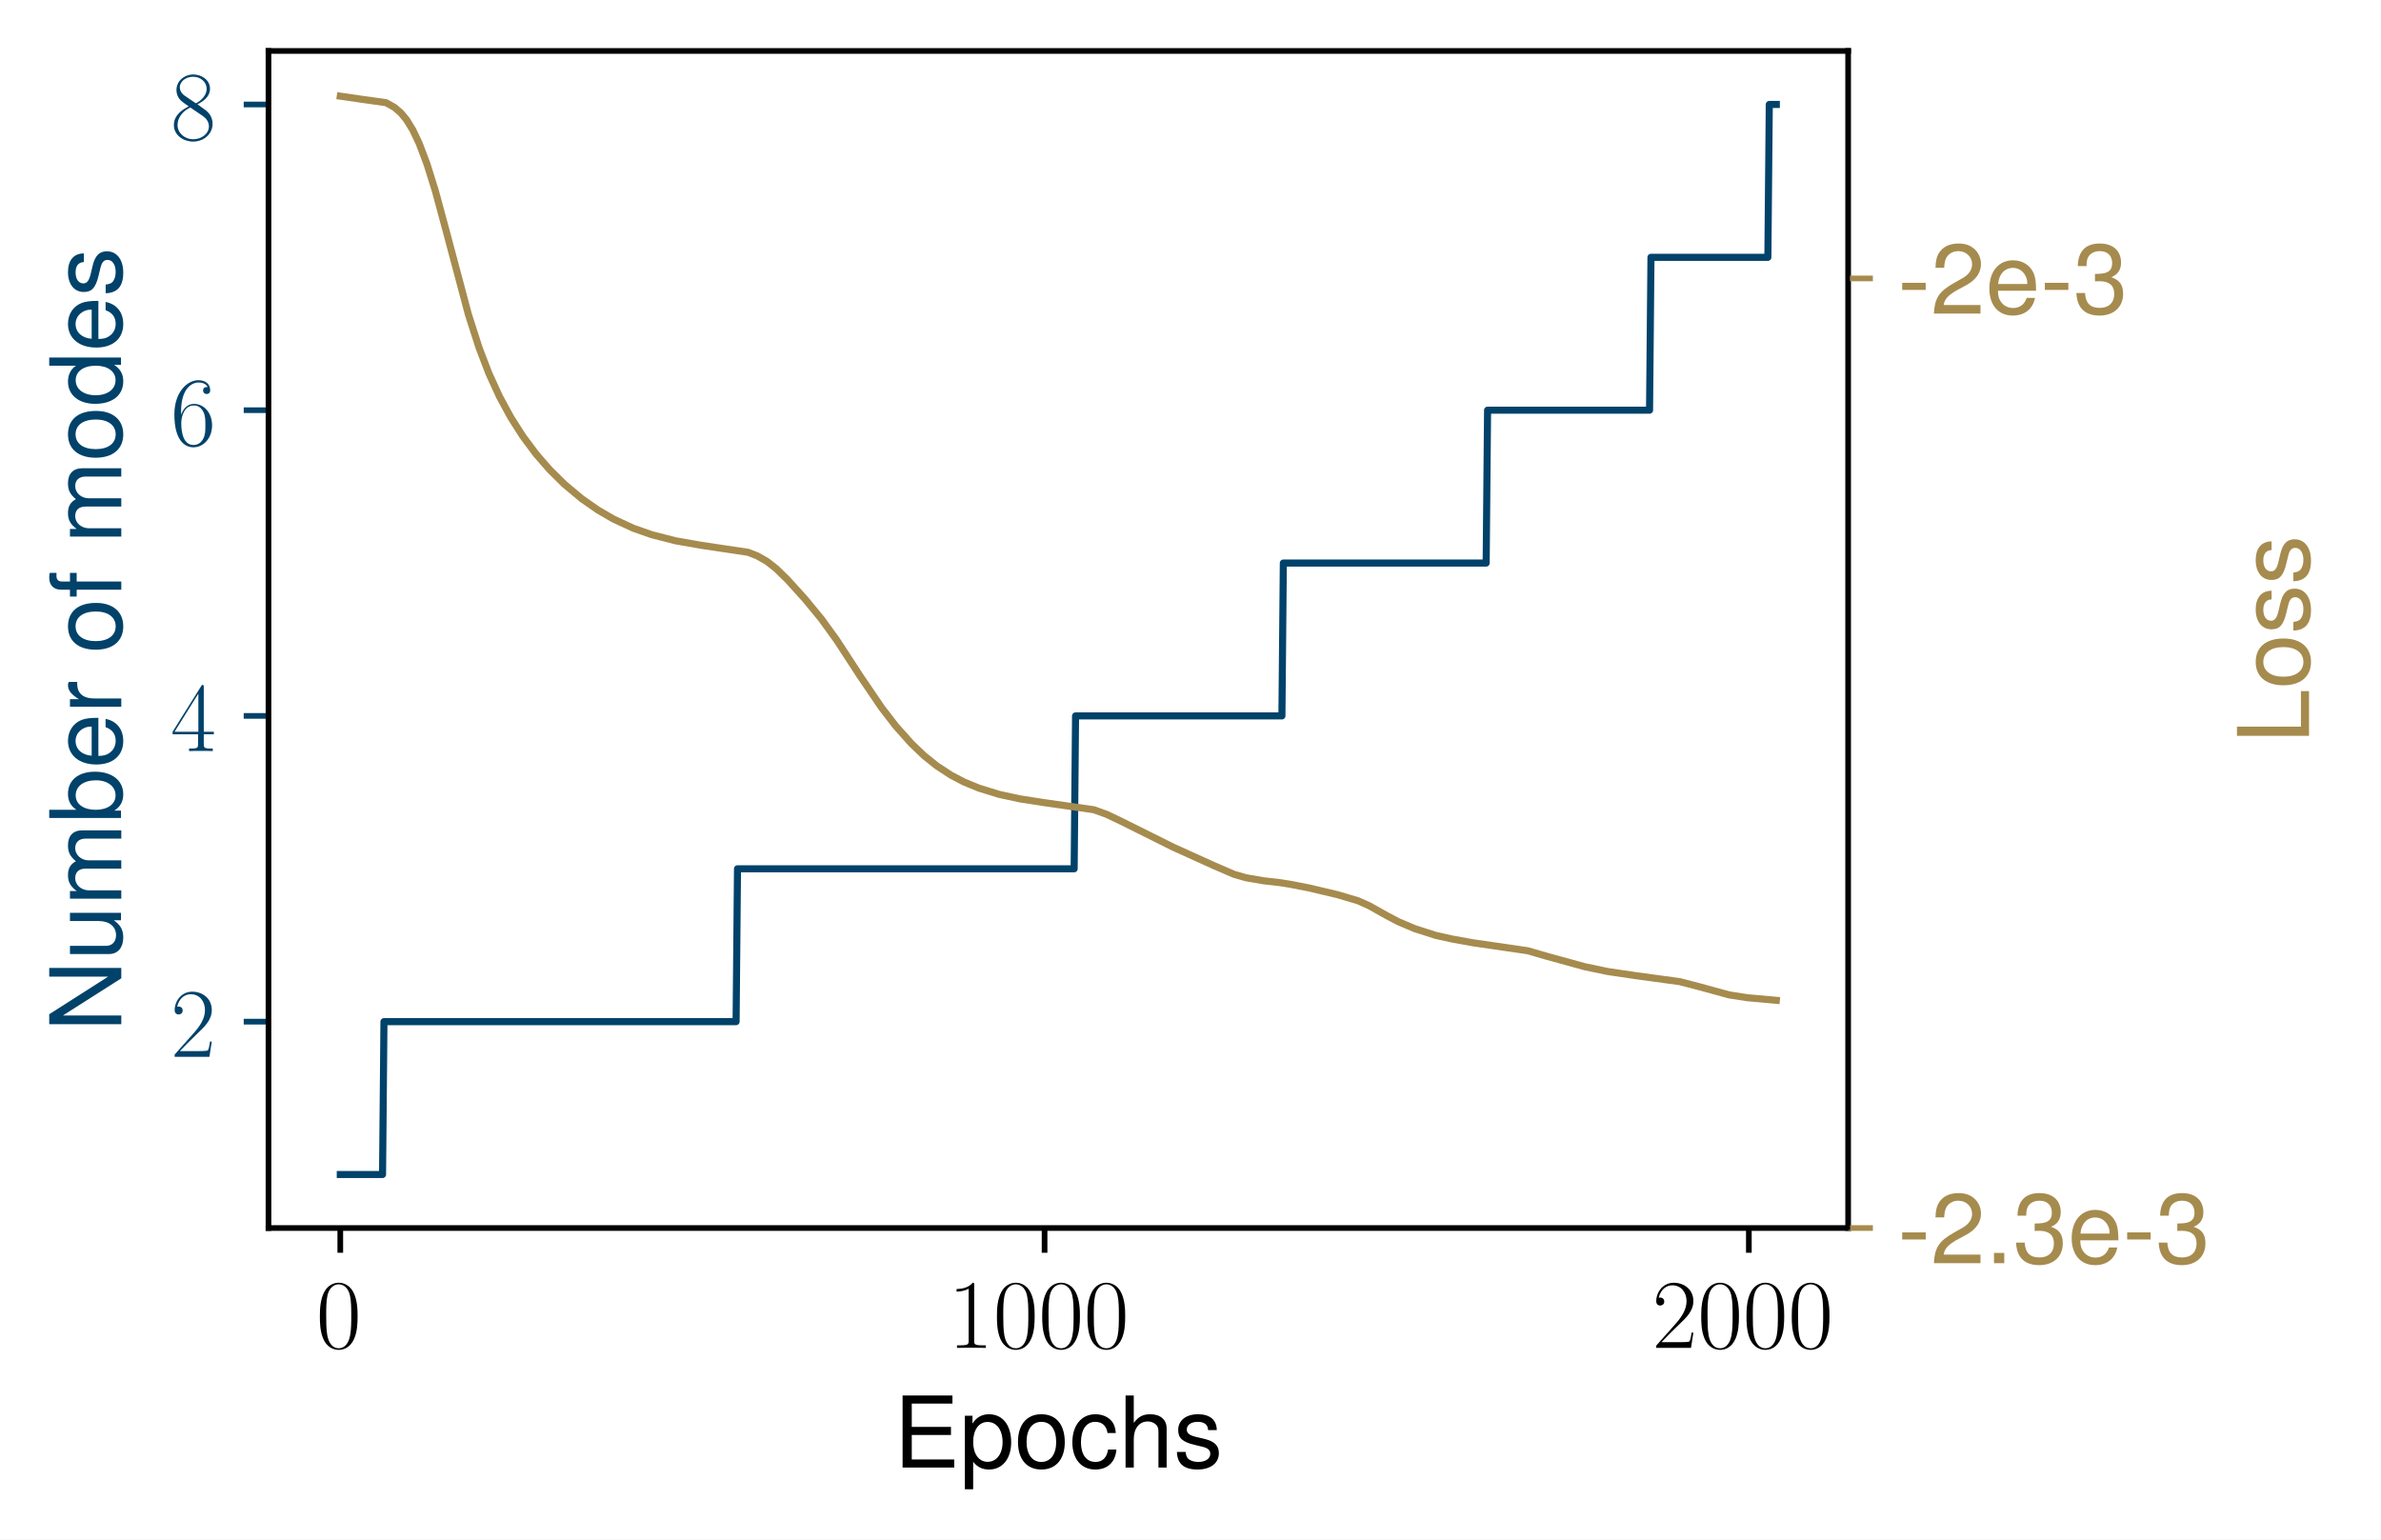
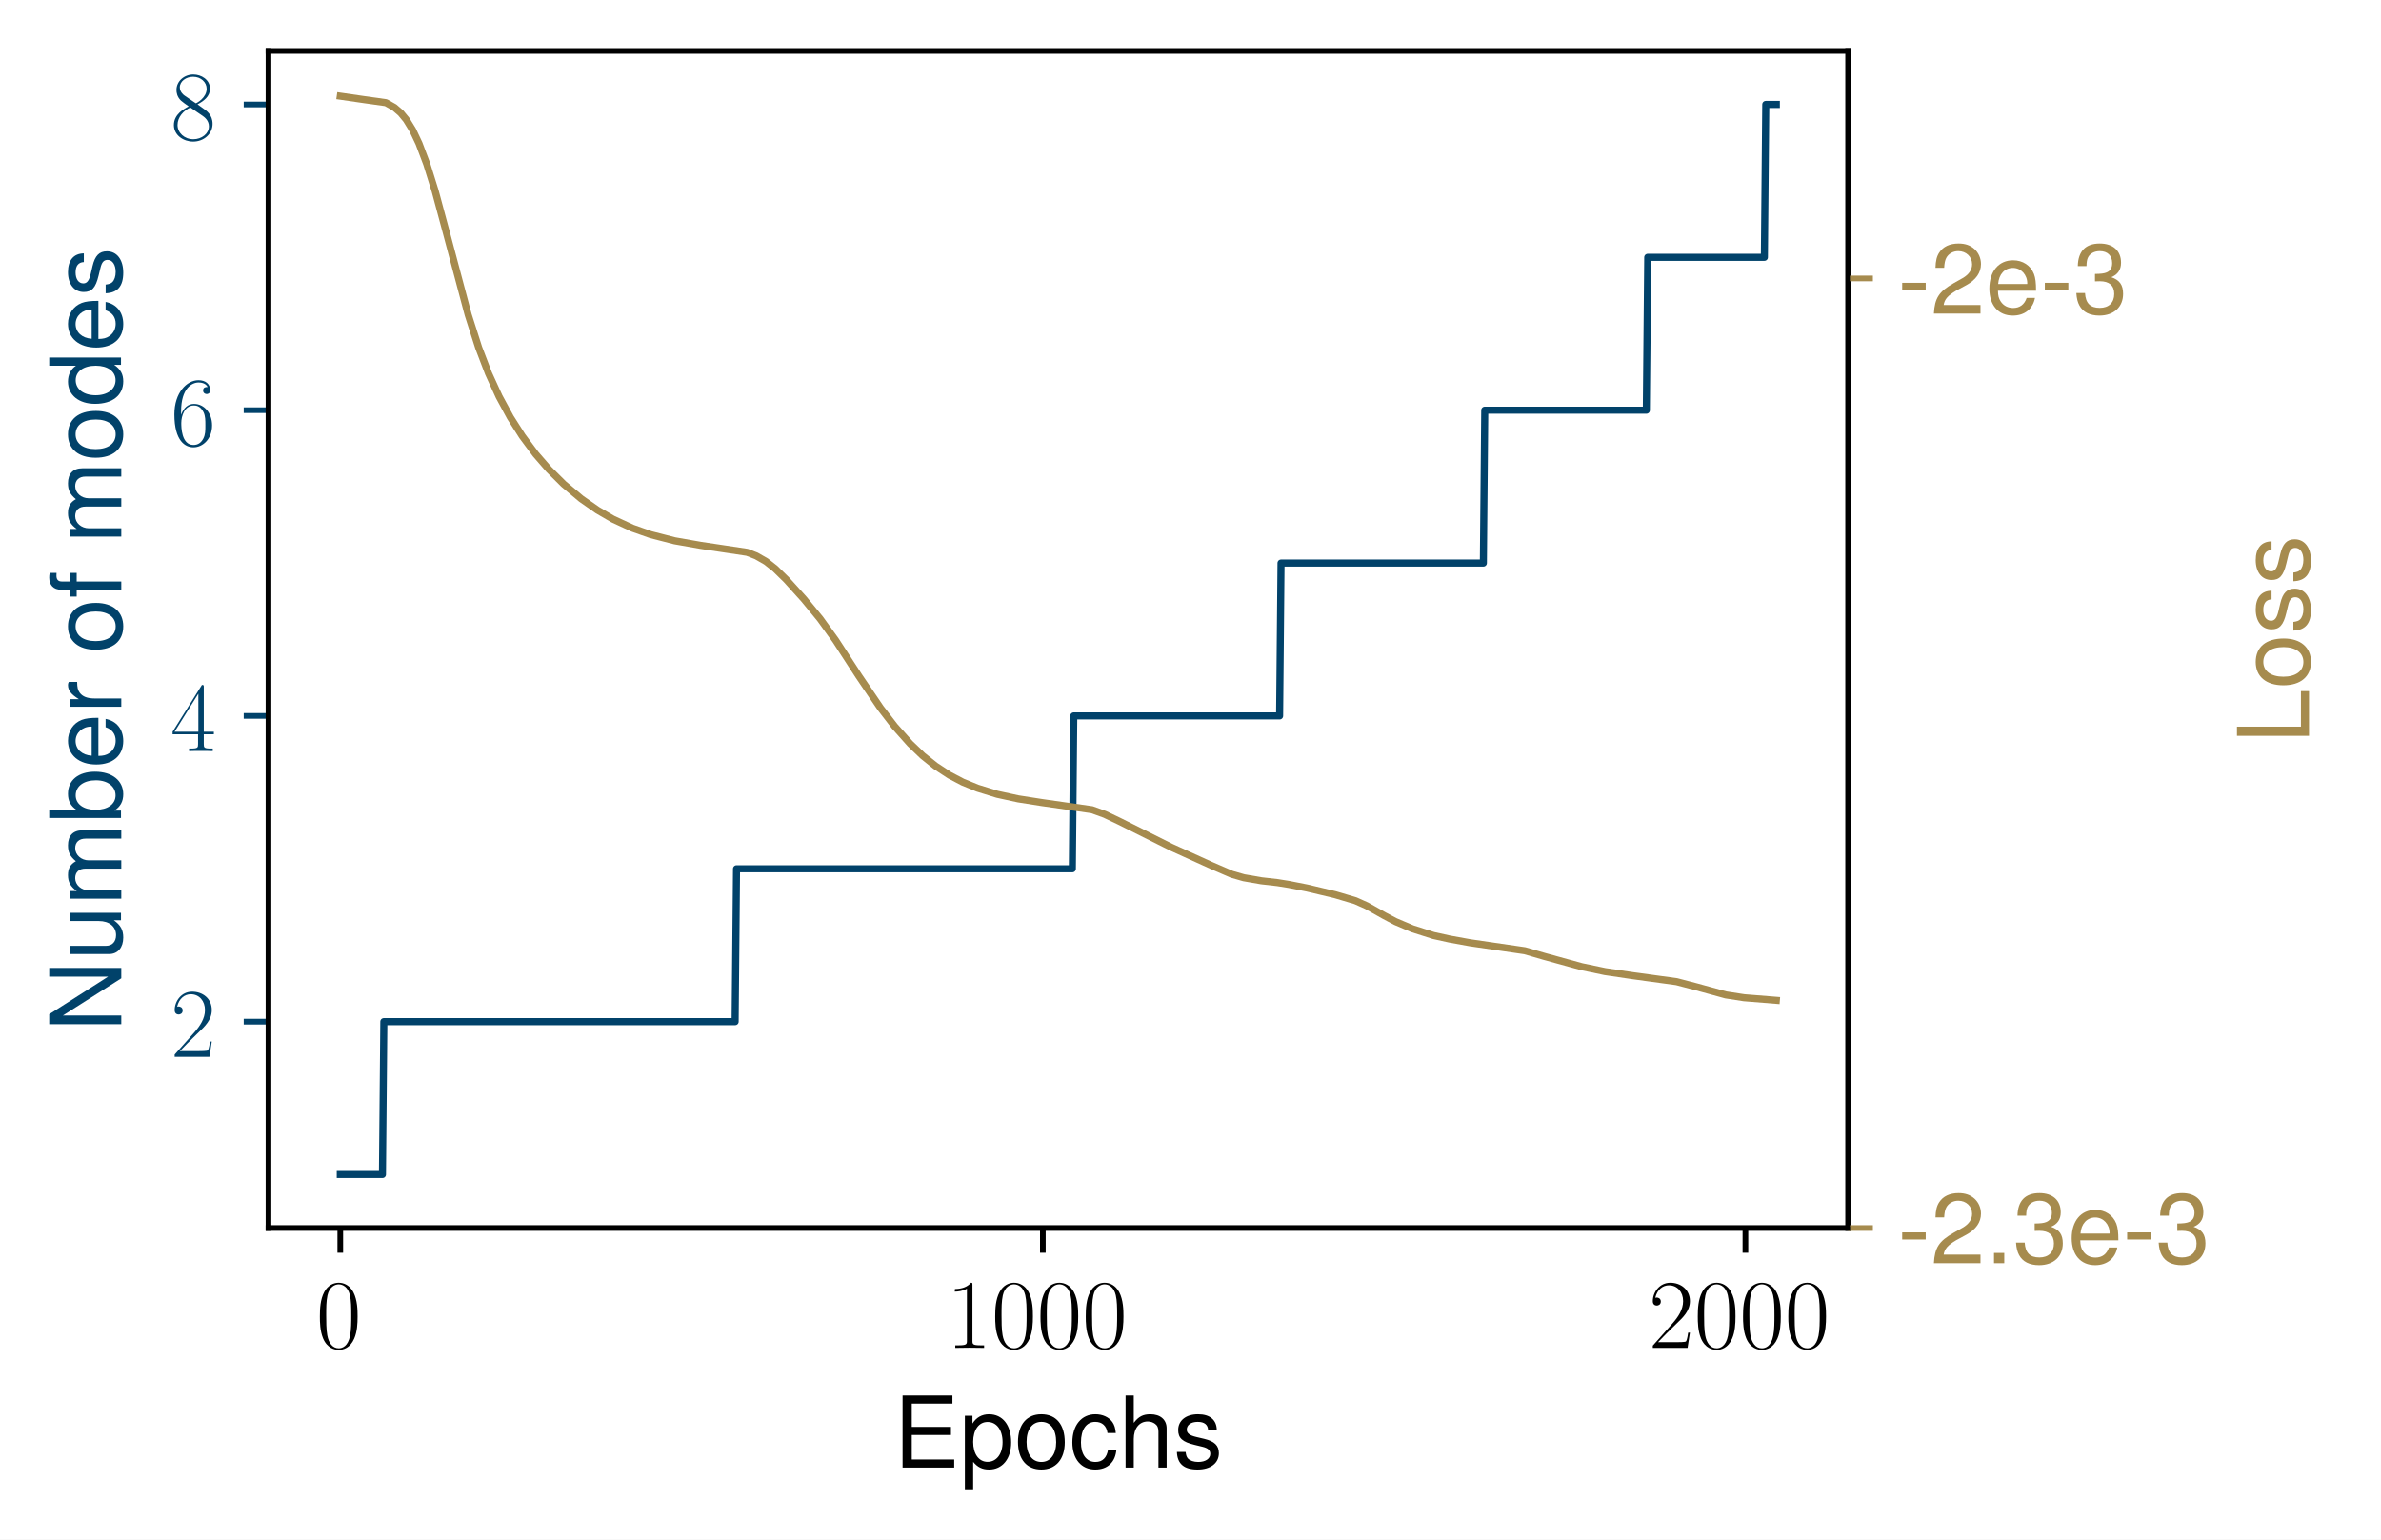
<svg xmlns="http://www.w3.org/2000/svg" xmlns:xlink="http://www.w3.org/1999/xlink" width="336.431pt" height="217.537pt" viewBox="0 0 336.431 217.537" version="1.1">
  <defs>
    <style type="text/css">*{stroke-linejoin: round; stroke-linecap: butt}</style>
  </defs>
  <g id="figure_1">
    <g id="patch_1">
      <path d="M 0 217.537  L 336.431 217.537  L 336.431 0  L 0 0  z " style="fill: #ffffff" />
    </g>
    <g id="axes_1">
      <g id="patch_2">
        <path d="M 37.937 173.52  L 261.137 173.52  L 261.137 7.2  L 37.937 7.2  z " style="fill: #ffffff" />
      </g>
      <g id="matplotlib.axis_1">
        <g id="xtick_1">
          <g id="line2d_1">
            <defs>
-               <path id="m1980d8fa00" d="M 0 0  L 0 3.5  " style="stroke: #000000; stroke-width: 0.8" />
-             </defs>
-             <g>
-               <use xlink:href="#m1980d8fa00" x="48.082" y="173.52" style="stroke: #000000; stroke-width: 0.8" />
+               <path id="mbdbe259a2d" d="M 0 0  L 0 3.5  " style="stroke: #000000; stroke-width: 0.8" />
+             </defs>
+             <g>
+               <use xlink:href="#mbdbe259a2d" x="48.082" y="173.52" style="stroke: #000000; stroke-width: 0.8" />
            </g>
          </g>
          <g id="text_1">
            <g transform="translate(44.66813 190.4576) scale(0.14 -0.14)">
              <defs>
                <path id="CMR17-30" d="M 2688 2038  C 2688 2430 2682 3099 2413 3613  C 2176 4063 1798 4224 1466 4224  C 1158 4224 768 4082 525 3620  C 269 3137 243 2539 243 2038  C 243 1671 250 1112 448 623  C 723 -39 1216 -128 1466 -128  C 1760 -128 2208 -7 2470 604  C 2662 1048 2688 1568 2688 2038  z M 1466 -26  C 1056 -26 813 328 723 816  C 653 1196 653 1749 653 2109  C 653 2604 653 3015 736 3407  C 858 3954 1216 4121 1466 4121  C 1728 4121 2067 3947 2189 3420  C 2272 3054 2278 2623 2278 2109  C 2278 1691 2278 1176 2202 797  C 2067 96 1690 -26 1466 -26  z " transform="scale(0.015625)" />
              </defs>
              <use xlink:href="#CMR17-30" transform="scale(0.996264)" />
            </g>
          </g>
        </g>
        <g id="xtick_2">
          <g id="line2d_2">
            <g>
-               <use xlink:href="#m1980d8fa00" x="147.596" y="173.52" style="stroke: #000000; stroke-width: 0.8" />
+               <use xlink:href="#mbdbe259a2d" x="147.353" y="173.52" style="stroke: #000000; stroke-width: 0.8" />
            </g>
          </g>
          <g id="text_2">
-             <g transform="translate(133.9394 190.4576) scale(0.14 -0.14)">
+             <g transform="translate(133.696 190.4576) scale(0.14 -0.14)">
              <defs>
                <path id="CMR17-31" d="M 1702 4083  C 1702 4217 1696 4224 1606 4224  C 1357 3927 979 3833 621 3820  C 602 3820 570 3820 563 3808  C 557 3795 557 3782 557 3648  C 755 3648 1088 3686 1344 3839  L 1344 467  C 1344 243 1331 166 781 166  L 589 166  L 589 0  C 896 6 1216 12 1523 12  C 1830 12 2150 6 2458 0  L 2458 166  L 2266 166  C 1715 166 1702 236 1702 467  L 1702 4083  z " transform="scale(0.015625)" />
              </defs>
              <use xlink:href="#CMR17-31" transform="scale(0.996264)" />
              <use xlink:href="#CMR17-30" transform="translate(45.69048 0) scale(0.996264)" />
              <use xlink:href="#CMR17-30" transform="translate(91.38095 0) scale(0.996264)" />
              <use xlink:href="#CMR17-30" transform="translate(137.0714 0) scale(0.996264)" />
            </g>
          </g>
        </g>
        <g id="xtick_3">
          <g id="line2d_3">
            <g>
-               <use xlink:href="#m1980d8fa00" x="247.11" y="173.52" style="stroke: #000000; stroke-width: 0.8" />
+               <use xlink:href="#mbdbe259a2d" x="246.624" y="173.52" style="stroke: #000000; stroke-width: 0.8" />
            </g>
          </g>
          <g id="text_3">
-             <g transform="translate(233.4534 190.4576) scale(0.14 -0.14)">
+             <g transform="translate(232.9666 190.4576) scale(0.14 -0.14)">
              <defs>
                <path id="CMR17-32" d="M 2669 990  L 2554 990  C 2490 537 2438 460 2413 422  C 2381 371 1920 371 1830 371  L 602 371  C 832 620 1280 1073 1824 1596  C 2214 1966 2669 2400 2669 3033  C 2669 3788 2067 4224 1395 4224  C 691 4224 262 3603 262 3027  C 262 2777 448 2745 525 2745  C 589 2745 781 2783 781 3007  C 781 3206 614 3264 525 3264  C 486 3264 448 3257 422 3244  C 544 3788 915 4057 1306 4057  C 1862 4057 2227 3616 2227 3033  C 2227 2477 1901 1998 1536 1583  L 262 147  L 262 0  L 2515 0  L 2669 990  z " transform="scale(0.015625)" />
              </defs>
              <use xlink:href="#CMR17-32" transform="scale(0.996264)" />
              <use xlink:href="#CMR17-30" transform="translate(45.69048 0) scale(0.996264)" />
              <use xlink:href="#CMR17-30" transform="translate(91.38095 0) scale(0.996264)" />
              <use xlink:href="#CMR17-30" transform="translate(137.0714 0) scale(0.996264)" />
            </g>
          </g>
        </g>
        <g id="text_4">
          <g transform="translate(126.2793 207.3661) scale(0.14 -0.14)">
            <defs>
              <path id="NimbusSanL-Regu-45" d="M 1171 2112  L 3712 2112  L 3712 2636  L 1171 2636  L 1171 4147  L 3808 4147  L 3808 4672  L 576 4672  L 576 0  L 3923 0  L 3923 524  L 1171 524  L 1171 2112  z " transform="scale(0.015625)" />
              <path id="NimbusSanL-Regu-70" d="M 346 -1408  L 883 -1408  L 883 371  C 1165 25 1478 -128 1914 -128  C 2778 -128 3347 568 3347 1632  C 3347 2752 2797 3456 1907 3456  C 1453 3456 1088 3251 838 2854  L 838 3359  L 346 3359  L 346 -1408  z M 1818 2956  C 2406 2956 2790 2440 2790 1644  C 2790 887 2400 371 1818 371  C 1254 371 883 880 883 1663  C 883 2447 1254 2956 1818 2956  z " transform="scale(0.015625)" />
              <path id="NimbusSanL-Regu-6f" d="M 1741 3456  C 800 3456 230 2784 230 1663  C 230 543 794 -128 1747 -128  C 2688 -128 3264 543 3264 1638  C 3264 2791 2707 3456 1741 3456  z M 1747 2963  C 2349 2963 2707 2472 2707 1644  C 2707 861 2336 364 1747 364  C 1152 364 787 855 787 1663  C 787 2466 1152 2963 1747 2963  z " transform="scale(0.015625)" />
              <path id="NimbusSanL-Regu-63" d="M 3014 2237  C 2989 2561 2918 2771 2790 2956  C 2560 3270 2157 3456 1690 3456  C 787 3456 198 2740 198 1632  C 198 555 774 -128 1683 -128  C 2483 -128 2989 352 3053 1167  L 2515 1167  C 2426 632 2150 364 1696 364  C 1107 364 755 842 755 1632  C 755 2466 1101 2963 1683 2963  C 2131 2963 2413 2701 2477 2237  L 3014 2237  z " transform="scale(0.015625)" />
              <path id="NimbusSanL-Regu-68" d="M 448 4672  L 448 0  L 979 0  L 979 1853  C 979 2539 1338 2988 1888 2988  C 2061 2988 2234 2930 2362 2834  C 2515 2725 2579 2565 2579 2328  L 2579 0  L 3110 0  L 3110 2539  C 3110 3103 2707 3456 2054 3456  C 1581 3456 1293 3308 979 2898  L 979 4672  L 448 4672  z " transform="scale(0.015625)" />
              <path id="NimbusSanL-Regu-73" d="M 2803 2428  C 2797 3084 2362 3456 1587 3456  C 806 3456 301 3052 301 2434  C 301 1912 570 1663 1363 1472  L 1862 1351  C 2234 1262 2381 1129 2381 887  C 2381 574 2067 364 1600 364  C 1312 364 1069 447 934 587  C 851 683 813 778 781 1014  L 218 1014  C 243 243 678 -128 1555 -128  C 2400 -128 2938 288 2938 931  C 2938 1428 2656 1702 1990 1861  L 1478 1982  C 1043 2084 858 2224 858 2459  C 858 2765 1133 2963 1568 2963  C 1997 2963 2227 2778 2240 2428  L 2803 2428  z " transform="scale(0.015625)" />
            </defs>
            <use xlink:href="#NimbusSanL-Regu-45" transform="scale(0.996264)" />
            <use xlink:href="#NimbusSanL-Regu-70" transform="translate(66.45003 0) scale(0.996264)" />
            <use xlink:href="#NimbusSanL-Regu-6f" transform="translate(121.8417 0) scale(0.996264)" />
            <use xlink:href="#NimbusSanL-Regu-63" transform="translate(177.2334 0) scale(0.996264)" />
            <use xlink:href="#NimbusSanL-Regu-68" transform="translate(227.0466 0) scale(0.996264)" />
            <use xlink:href="#NimbusSanL-Regu-73" transform="translate(282.4383 0) scale(0.996264)" />
          </g>
        </g>
      </g>
      <g id="matplotlib.axis_2">
        <g id="ytick_1">
          <g id="line2d_4">
            <defs>
-               <path id="m0765b61e11" d="M 0 0  L -3.5 0  " style="stroke: #01426a; stroke-width: 0.8" />
-             </defs>
-             <g>
-               <use xlink:href="#m0765b61e11" x="37.937" y="144.36" style="fill: #01426a; stroke: #01426a; stroke-width: 0.8" />
+               <path id="mffc59eb696" d="M 0 0  L -3.5 0  " style="stroke: #01426a; stroke-width: 0.8" />
+             </defs>
+             <g>
+               <use xlink:href="#mffc59eb696" x="37.937" y="144.36" style="fill: #01426a; stroke: #01426a; stroke-width: 0.8" />
            </g>
          </g>
          <g id="text_5">
            <g style="fill: #01426a" transform="translate(24.10843 149.3288) scale(0.14 -0.14)">
              <use xlink:href="#CMR17-32" transform="scale(0.996264)" />
            </g>
          </g>
        </g>
        <g id="ytick_2">
          <g id="line2d_5">
            <g>
-               <use xlink:href="#m0765b61e11" x="37.937" y="101.16" style="fill: #01426a; stroke: #01426a; stroke-width: 0.8" />
+               <use xlink:href="#mffc59eb696" x="37.937" y="101.16" style="fill: #01426a; stroke: #01426a; stroke-width: 0.8" />
            </g>
          </g>
          <g id="text_6">
            <g style="fill: #01426a" transform="translate(24.10843 106.1288) scale(0.14 -0.14)">
              <defs>
                <path id="CMR17-34" d="M 2150 4147  C 2150 4281 2144 4288 2029 4288  L 128 1254  L 128 1088  L 1779 1088  L 1779 460  C 1779 230 1766 166 1318 166  L 1197 166  L 1197 0  C 1402 12 1747 12 1965 12  C 2182 12 2528 12 2733 0  L 2733 166  L 2611 166  C 2163 166 2150 230 2150 460  L 2150 1088  L 2803 1088  L 2803 1254  L 2150 1254  L 2150 4147  z M 1798 3723  L 1798 1254  L 256 1254  L 1798 3723  z " transform="scale(0.015625)" />
              </defs>
              <use xlink:href="#CMR17-34" transform="scale(0.996264)" />
            </g>
          </g>
        </g>
        <g id="ytick_3">
          <g id="line2d_6">
            <g>
-               <use xlink:href="#m0765b61e11" x="37.937" y="57.96" style="fill: #01426a; stroke: #01426a; stroke-width: 0.8" />
+               <use xlink:href="#mffc59eb696" x="37.937" y="57.96" style="fill: #01426a; stroke: #01426a; stroke-width: 0.8" />
            </g>
          </g>
          <g id="text_7">
            <g style="fill: #01426a" transform="translate(24.10843 62.92882) scale(0.14 -0.14)">
              <defs>
                <path id="CMR17-36" d="M 678 2198  C 678 3712 1395 4076 1811 4076  C 1946 4076 2272 4049 2400 3782  C 2298 3782 2106 3782 2106 3558  C 2106 3385 2246 3328 2336 3328  C 2394 3328 2566 3353 2566 3571  C 2566 3987 2246 4224 1805 4224  C 1043 4224 243 3411 243 2011  C 243 257 966 -128 1478 -128  C 2099 -128 2688 431 2688 1295  C 2688 2101 2170 2688 1517 2688  C 1126 2688 838 2430 678 1979  L 678 2198  z M 1478 25  C 691 25 691 1212 691 1450  C 691 1914 909 2585 1504 2585  C 1613 2585 1926 2585 2138 2140  C 2253 1889 2253 1624 2253 1302  C 2253 954 2253 696 2118 438  C 1978 173 1773 25 1478 25  z " transform="scale(0.015625)" />
              </defs>
              <use xlink:href="#CMR17-36" transform="scale(0.996264)" />
            </g>
          </g>
        </g>
        <g id="ytick_4">
          <g id="line2d_7">
            <g>
-               <use xlink:href="#m0765b61e11" x="37.937" y="14.76" style="fill: #01426a; stroke: #01426a; stroke-width: 0.8" />
+               <use xlink:href="#mffc59eb696" x="37.937" y="14.76" style="fill: #01426a; stroke: #01426a; stroke-width: 0.8" />
            </g>
          </g>
          <g id="text_8">
            <g style="fill: #01426a" transform="translate(24.10843 19.72882) scale(0.14 -0.14)">
              <defs>
                <path id="CMR17-38" d="M 1741 2289  C 2144 2494 2554 2803 2554 3298  C 2554 3884 1990 4224 1472 4224  C 890 4224 378 3800 378 3215  C 378 3054 416 2777 666 2533  C 730 2469 998 2276 1171 2154  C 883 2006 211 1652 211 945  C 211 282 838 -128 1459 -128  C 2144 -128 2720 366 2720 1022  C 2720 1607 2330 1877 2074 2051  L 1741 2289  z M 902 2855  C 851 2887 595 3086 595 3388  C 595 3781 998 4076 1459 4076  C 1965 4076 2336 3716 2336 3298  C 2336 2700 1670 2359 1638 2359  C 1632 2359 1626 2359 1574 2398  L 902 2855  z M 2080 1536  C 2176 1466 2483 1253 2483 861  C 2483 385 2010 25 1472 25  C 890 25 448 443 448 951  C 448 1459 838 1884 1280 2083  L 2080 1536  z " transform="scale(0.015625)" />
              </defs>
              <use xlink:href="#CMR17-38" transform="scale(0.996264)" />
            </g>
          </g>
        </g>
        <g id="text_9">
          <g style="fill: #01426a" transform="translate(17.13765 145.7805) rotate(-90) scale(0.14 -0.14)">
            <defs>
              <path id="NimbusSanL-Regu-4e" d="M 4134 4672  L 3571 4672  L 3571 852  L 1133 4672  L 486 4672  L 486 0  L 1050 0  L 1050 3787  L 3462 0  L 4134 0  L 4134 4672  z " transform="scale(0.015625)" />
              <path id="NimbusSanL-Regu-75" d="M 3085 19  L 3085 3328  L 2554 3328  L 2554 1454  C 2554 780 2195 339 1638 339  C 1216 339 947 591 947 988  L 947 3328  L 416 3328  L 416 780  C 416 230 832 -128 1485 -128  C 1978 -128 2291 44 2605 484  L 2605 19  L 3085 19  z " transform="scale(0.015625)" />
              <path id="NimbusSanL-Regu-6d" d="M 448 3328  L 448 0  L 986 0  L 986 2089  C 986 2597 1338 2988 1773 2988  C 2170 2988 2394 2744 2394 2315  L 2394 0  L 2931 0  L 2931 2109  C 2931 2597 3283 2988 3718 2988  C 4109 2988 4339 2738 4339 2315  L 4339 0  L 4877 0  L 4877 2520  C 4877 3123 4531 3456 3904 3456  C 3456 3456 3187 3321 2874 2943  C 2675 3302 2406 3456 1971 3456  C 1523 3456 1229 3289 941 2886  L 941 3328  L 448 3328  z " transform="scale(0.015625)" />
              <path id="NimbusSanL-Regu-62" d="M 346 4672  L 346 19  L 826 19  L 826 447  C 1082 57 1421 -128 1888 -128  C 2771 -128 3347 594 3347 1702  C 3347 2784 2797 3456 1914 3456  C 1453 3456 1126 3283 877 2905  L 877 4672  L 346 4672  z M 1811 2956  C 2406 2956 2790 2440 2790 1644  C 2790 887 2394 371 1811 371  C 1248 371 877 880 877 1663  C 877 2447 1248 2956 1811 2956  z " transform="scale(0.015625)" />
              <path id="NimbusSanL-Regu-65" d="M 3283 1484  C 3283 1998 3245 2311 3149 2565  C 2931 3123 2419 3456 1792 3456  C 858 3456 256 2734 256 1619  C 256 545 838 -128 1779 -128  C 2547 -128 3078 307 3213 1018  L 2675 1018  C 2528 588 2227 364 1798 364  C 1459 364 1171 514 992 787  C 864 974 819 1161 813 1484  L 3283 1484  z M 826 1920  C 870 2552 1248 2963 1786 2963  C 2310 2963 2714 2519 2714 1959  C 2714 1946 2714 1933 2707 1920  L 826 1920  z " transform="scale(0.015625)" />
              <path id="NimbusSanL-Regu-72" d="M 442 3328  L 442 0  L 979 0  L 979 1727  C 979 2203 1101 2514 1357 2698  C 1523 2819 1683 2857 2054 2863  L 2054 3404  C 1965 3449 1920 3456 1850 3456  C 1504 3456 1242 3251 934 2750  L 934 3328  L 442 3328  z " transform="scale(0.015625)" />
              <path id="NimbusSanL-Regu-66" d="M 1651 3328  L 1094 3328  L 1094 3860  C 1094 4087 1222 4204 1466 4204  C 1510 4204 1530 4204 1651 4198  L 1651 4639  C 1530 4665 1459 4672 1350 4672  C 858 4672 563 4390 563 3905  L 563 3328  L 115 3328  L 115 2892  L 563 2892  L 563 0  L 1094 0  L 1094 2892  L 1651 2892  L 1651 3328  z " transform="scale(0.015625)" />
              <path id="NimbusSanL-Regu-64" d="M 3168 4672  L 2637 4672  L 2637 2937  C 2413 3276 2054 3456 1606 3456  C 736 3456 166 2759 166 1695  C 166 568 723 -128 1626 -128  C 2086 -128 2406 44 2694 460  L 2694 19  L 3168 19  L 3168 4672  z M 1696 2956  C 2272 2956 2637 2447 2637 1651  C 2637 880 2266 371 1702 371  C 1114 371 723 887 723 1663  C 723 2440 1114 2956 1696 2956  z " transform="scale(0.015625)" />
            </defs>
            <use xlink:href="#NimbusSanL-Regu-4e" transform="scale(0.996264)" />
            <use xlink:href="#NimbusSanL-Regu-75" transform="translate(71.92999 0) scale(0.996264)" />
            <use xlink:href="#NimbusSanL-Regu-6d" transform="translate(127.3217 0) scale(0.996264)" />
            <use xlink:href="#NimbusSanL-Regu-62" transform="translate(210.3101 0) scale(0.996264)" />
            <use xlink:href="#NimbusSanL-Regu-65" transform="translate(265.7018 0) scale(0.996264)" />
            <use xlink:href="#NimbusSanL-Regu-72" transform="translate(321.0934 0) scale(0.996264)" />
            <use xlink:href="#NimbusSanL-Regu-6f" transform="translate(381.9638 0) scale(0.996264)" />
            <use xlink:href="#NimbusSanL-Regu-66" transform="translate(437.3555 0) scale(0.996264)" />
            <use xlink:href="#NimbusSanL-Regu-6d" transform="translate(492.7459 0) scale(0.996264)" />
            <use xlink:href="#NimbusSanL-Regu-6f" transform="translate(575.7343 0) scale(0.996264)" />
            <use xlink:href="#NimbusSanL-Regu-64" transform="translate(631.126 0) scale(0.996264)" />
            <use xlink:href="#NimbusSanL-Regu-65" transform="translate(686.5176 0) scale(0.996264)" />
            <use xlink:href="#NimbusSanL-Regu-73" transform="translate(741.9093 0) scale(0.996264)" />
          </g>
        </g>
      </g>
      <g id="line2d_8">
-         <path d="M 48.082 165.96  L 54.053 165.96  L 54.252 144.36  L 104.009 144.36  L 104.208 122.76  L 151.776 122.76  L 151.975 101.16  L 181.133 101.16  L 181.332 79.56  L 209.992 79.56  L 210.191 57.96  L 233.079 57.96  L 233.278 36.36  L 249.797 36.36  L 249.996 14.76  L 250.991 14.76  L 250.991 14.76  " clip-path="url(#pb561909745)" style="fill: none; stroke: #01426a; stroke-linecap: square" />
+         <path d="M 48.082 165.96  L 54.039 165.96  L 54.237 144.36  L 103.872 144.36  L 104.071 122.76  L 151.522 122.76  L 151.721 101.16  L 180.807 101.16  L 181.006 79.56  L 209.596 79.56  L 209.794 57.96  L 232.626 57.96  L 232.825 36.36  L 249.304 36.36  L 249.502 14.76  L 250.991 14.76  L 250.991 14.76  " clip-path="url(#p88a60ce201)" style="fill: none; stroke: #01426a; stroke-linecap: square" />
      </g>
      <g id="patch_3">
        <path d="M 37.937 173.52  L 37.937 7.2  " style="fill: none; stroke: #000000; stroke-width: 0.8; stroke-linejoin: miter; stroke-linecap: square" />
      </g>
      <g id="patch_4">
        <path d="M 261.137 173.52  L 261.137 7.2  " style="fill: none; stroke: #000000; stroke-width: 0.8; stroke-linejoin: miter; stroke-linecap: square" />
      </g>
      <g id="patch_5">
        <path d="M 37.937 173.52  L 261.137 173.52  " style="fill: none; stroke: #000000; stroke-width: 0.8; stroke-linejoin: miter; stroke-linecap: square" />
      </g>
      <g id="patch_6">
        <path d="M 37.937 7.2  L 261.137 7.2  " style="fill: none; stroke: #000000; stroke-width: 0.8; stroke-linejoin: miter; stroke-linecap: square" />
      </g>
    </g>
    <g id="axes_2">
      <g id="matplotlib.axis_3">
        <g id="ytick_5">
          <g id="line2d_9">
            <defs>
-               <path id="m6a93001212" d="M 0 0  L 3.5 0  " style="stroke: #a68b4e; stroke-width: 0.8" />
-             </defs>
-             <g>
-               <use xlink:href="#m6a93001212" x="261.137" y="39.343" style="fill: #a68b4e; stroke: #a68b4e; stroke-width: 0.8" />
+               <path id="m0bc7ec1af2" d="M 0 0  L 3.5 0  " style="stroke: #a68b4e; stroke-width: 0.8" />
+             </defs>
+             <g>
+               <use xlink:href="#m0bc7ec1af2" x="261.137" y="39.343" style="fill: #a68b4e; stroke: #a68b4e; stroke-width: 0.8" />
            </g>
          </g>
          <g id="text_10">
            <g style="fill: #a68b4e" transform="translate(268.1369 44.31202) scale(0.14 -0.14)">
              <defs>
                <path id="NimbusSanL-Regu-2d" d="M 1818 1996  L 294 1996  L 294 1536  L 1818 1536  L 1818 1996  z " transform="scale(0.015625)" />
                <path id="NimbusSanL-Regu-32" d="M 3238 556  L 851 556  C 909 928 1114 1165 1670 1493  L 2310 1839  C 2944 2185 3270 2653 3270 3211  C 3270 3589 3117 3942 2848 4185  C 2579 4428 2246 4544 1818 4544  C 1242 4544 813 4339 563 3955  C 403 3711 333 3429 320 2967  L 883 2967  C 902 3275 941 3461 1018 3608  C 1165 3884 1459 4051 1798 4051  C 2310 4051 2694 3685 2694 3198  C 2694 2839 2483 2531 2080 2300  L 1491 1967  C 544 1428 269 999 218 0  L 3238 0  L 3238 556  z " transform="scale(0.015625)" />
                <path id="NimbusSanL-Regu-33" d="M 1414 2093  L 1485 2093  L 1722 2099  C 2342 2099 2662 1819 2662 1276  C 2662 709 2310 371 1722 371  C 1107 371 806 677 768 1334  L 205 1334  C 230 970 294 734 403 530  C 634 96 1082 -128 1702 -128  C 2637 -128 3238 428 3238 1283  C 3238 1857 3014 2176 2470 2361  C 2893 2526 3104 2845 3104 3298  C 3104 4076 2586 4544 1722 4544  C 806 4544 320 4044 301 3081  L 864 3081  C 870 3356 896 3509 966 3649  C 1094 3898 1376 4051 1728 4051  C 2227 4051 2528 3757 2528 3279  C 2528 2960 2413 2769 2163 2667  C 2010 2603 1811 2577 1414 2571  L 1414 2093  z " transform="scale(0.015625)" />
              </defs>
              <use xlink:href="#NimbusSanL-Regu-2d" transform="scale(0.996264)" />
              <use xlink:href="#NimbusSanL-Regu-32" transform="translate(33.17523 0) scale(0.996264)" />
              <use xlink:href="#NimbusSanL-Regu-65" transform="translate(88.56691 0) scale(0.996264)" />
              <use xlink:href="#NimbusSanL-Regu-2d" transform="translate(143.9586 0) scale(0.996264)" />
              <use xlink:href="#NimbusSanL-Regu-33" transform="translate(177.1338 0) scale(0.996264)" />
            </g>
          </g>
        </g>
        <g id="ytick_6">
          <g id="line2d_10">
            <g>
-               <use xlink:href="#m6a93001212" x="261.137" y="173.52" style="fill: #a68b4e; stroke: #a68b4e; stroke-width: 0.8" />
+               <use xlink:href="#m0bc7ec1af2" x="261.137" y="173.52" style="fill: #a68b4e; stroke: #a68b4e; stroke-width: 0.8" />
            </g>
          </g>
          <g id="text_11">
            <g style="fill: #a68b4e" transform="translate(268.1369 178.4888) scale(0.14 -0.14)">
              <defs>
                <path id="NimbusSanL-Regu-2e" d="M 1222 665  L 557 665  L 557 0  L 1222 0  L 1222 665  z " transform="scale(0.015625)" />
              </defs>
              <use xlink:href="#NimbusSanL-Regu-2d" transform="scale(0.996264)" />
              <use xlink:href="#NimbusSanL-Regu-32" transform="translate(33.17523 0) scale(0.996264)" />
              <use xlink:href="#NimbusSanL-Regu-2e" transform="translate(88.56691 0) scale(0.996264)" />
              <use xlink:href="#NimbusSanL-Regu-33" transform="translate(116.2621 0) scale(0.996264)" />
              <use xlink:href="#NimbusSanL-Regu-65" transform="translate(171.6538 0) scale(0.996264)" />
              <use xlink:href="#NimbusSanL-Regu-2d" transform="translate(227.0454 0) scale(0.996264)" />
              <use xlink:href="#NimbusSanL-Regu-33" transform="translate(260.2207 0) scale(0.996264)" />
            </g>
          </g>
        </g>
        <g id="text_12">
          <g style="fill: #a68b4e" transform="translate(326.2602 105.0887) rotate(-90) scale(0.14 -0.14)">
            <defs>
              <path id="NimbusSanL-Regu-4c" d="M 1107 4672  L 512 4672  L 512 0  L 3411 0  L 3411 524  L 1107 524  L 1107 4672  z " transform="scale(0.015625)" />
            </defs>
            <use xlink:href="#NimbusSanL-Regu-4c" transform="scale(0.996264)" />
            <use xlink:href="#NimbusSanL-Regu-6f" transform="translate(55.39168 0) scale(0.996264)" />
            <use xlink:href="#NimbusSanL-Regu-73" transform="translate(110.7834 0) scale(0.996264)" />
            <use xlink:href="#NimbusSanL-Regu-73" transform="translate(160.5966 0) scale(0.996264)" />
          </g>
        </g>
      </g>
      <g id="line2d_11">
-         <path d="M 48.082 13.588  L 51.466 14.078  L 54.551 14.509  L 55.745 15.182  L 56.641 15.952  L 57.437 16.913  L 58.332 18.372  L 59.228 20.263  L 60.323 23.16  L 61.517 26.98  L 63.109 32.886  L 66.194 44.467  L 67.687 49.125  L 69.08 52.764  L 70.573 56.028  L 72.165 58.964  L 73.857 61.618  L 75.747 64.158  L 77.638 66.332  L 79.728 68.403  L 82.216 70.482  L 84.505 72.079  L 86.694 73.347  L 89.48 74.636  L 92.068 75.547  L 95.451 76.414  L 99.133 77.059  L 105.701 78.041  L 106.995 78.542  L 108.388 79.338  L 109.682 80.357  L 111.274 81.912  L 113.762 84.66  L 116.05 87.439  L 118.24 90.466  L 121.524 95.511  L 124.609 100.046  L 126.599 102.622  L 128.788 105.073  L 130.579 106.786  L 132.371 108.218  L 134.361 109.524  L 136.252 110.515  L 138.342 111.369  L 141.128 112.232  L 144.113 112.88  L 147.497 113.408  L 154.562 114.417  L 156.354 115.062  L 158.443 116.056  L 165.807 119.725  L 171.48 122.294  L 174.366 123.541  L 176.057 124.026  L 178.545 124.456  L 180.834 124.715  L 182.426 124.97  L 185.014 125.477  L 188.994 126.42  L 191.88 127.276  L 193.472 127.988  L 195.96 129.384  L 197.552 130.225  L 199.941 131.236  L 202.926 132.186  L 205.215 132.69  L 208.101 133.211  L 215.863 134.341  L 218.649 135.147  L 223.924 136.596  L 227.208 137.283  L 231.188 137.869  L 237.358 138.71  L 240.144 139.435  L 244.324 140.58  L 246.911 140.98  L 250.991 141.346  L 250.991 141.346  " clip-path="url(#pb561909745)" style="fill: none; stroke: #a68b4e; stroke-linecap: square" />
+         <path d="M 48.082 13.588  L 51.458 14.078  L 54.535 14.509  L 55.726 15.182  L 56.62 15.952  L 57.414 16.913  L 58.307 18.372  L 59.201 20.263  L 60.293 23.16  L 61.484 26.98  L 63.072 32.886  L 66.15 44.467  L 67.639 49.125  L 69.028 52.764  L 70.518 56.028  L 72.106 58.964  L 73.793 61.618  L 75.68 64.158  L 77.566 66.332  L 79.65 68.403  L 82.132 70.482  L 84.415 72.079  L 86.599 73.347  L 89.379 74.636  L 91.96 75.547  L 95.335 76.414  L 99.008 77.059  L 105.56 78.041  L 106.851 78.542  L 108.24 79.338  L 109.531 80.357  L 111.119 81.912  L 113.601 84.66  L 115.884 87.439  L 118.068 90.466  L 121.344 95.511  L 124.421 100.046  L 126.407 102.622  L 128.591 105.073  L 130.378 106.786  L 132.165 108.218  L 134.15 109.524  L 136.036 110.515  L 138.121 111.369  L 140.9 112.232  L 143.878 112.88  L 147.254 113.408  L 154.302 114.417  L 156.089 115.062  L 158.173 116.056  L 165.519 119.725  L 171.178 122.294  L 174.057 123.541  L 175.744 124.026  L 178.226 124.456  L 180.509 124.715  L 182.098 124.97  L 184.679 125.477  L 188.65 126.42  L 191.528 127.276  L 193.117 127.988  L 195.598 129.384  L 197.187 130.225  L 199.569 131.236  L 202.547 132.186  L 204.831 132.69  L 207.709 133.211  L 215.453 134.341  L 218.232 135.147  L 223.494 136.596  L 226.769 137.283  L 230.74 137.869  L 236.895 138.71  L 239.675 139.435  L 243.844 140.58  L 246.425 140.98  L 250.991 141.346  L 250.991 141.346  " clip-path="url(#p88a60ce201)" style="fill: none; stroke: #a68b4e; stroke-linecap: square" />
      </g>
      <g id="patch_7">
        <path d="M 37.937 173.52  L 37.937 7.2  " style="fill: none; stroke: #000000; stroke-width: 0.5; stroke-linejoin: miter; stroke-linecap: square" />
      </g>
      <g id="patch_8">
        <path d="M 261.137 173.52  L 261.137 7.2  " style="fill: none; stroke: #000000; stroke-width: 0.5; stroke-linejoin: miter; stroke-linecap: square" />
      </g>
      <g id="patch_9">
        <path d="M 37.937 173.52  L 261.137 173.52  " style="fill: none; stroke: #000000; stroke-width: 0.5; stroke-linejoin: miter; stroke-linecap: square" />
      </g>
      <g id="patch_10">
        <path d="M 37.937 7.2  L 261.137 7.2  " style="fill: none; stroke: #000000; stroke-width: 0.5; stroke-linejoin: miter; stroke-linecap: square" />
      </g>
    </g>
  </g>
  <defs>
-     <clipPath id="pb561909745">
+     <clipPath id="p88a60ce201">
      <rect x="37.937" y="7.2" width="223.2" height="166.32" />
    </clipPath>
  </defs>
</svg>
